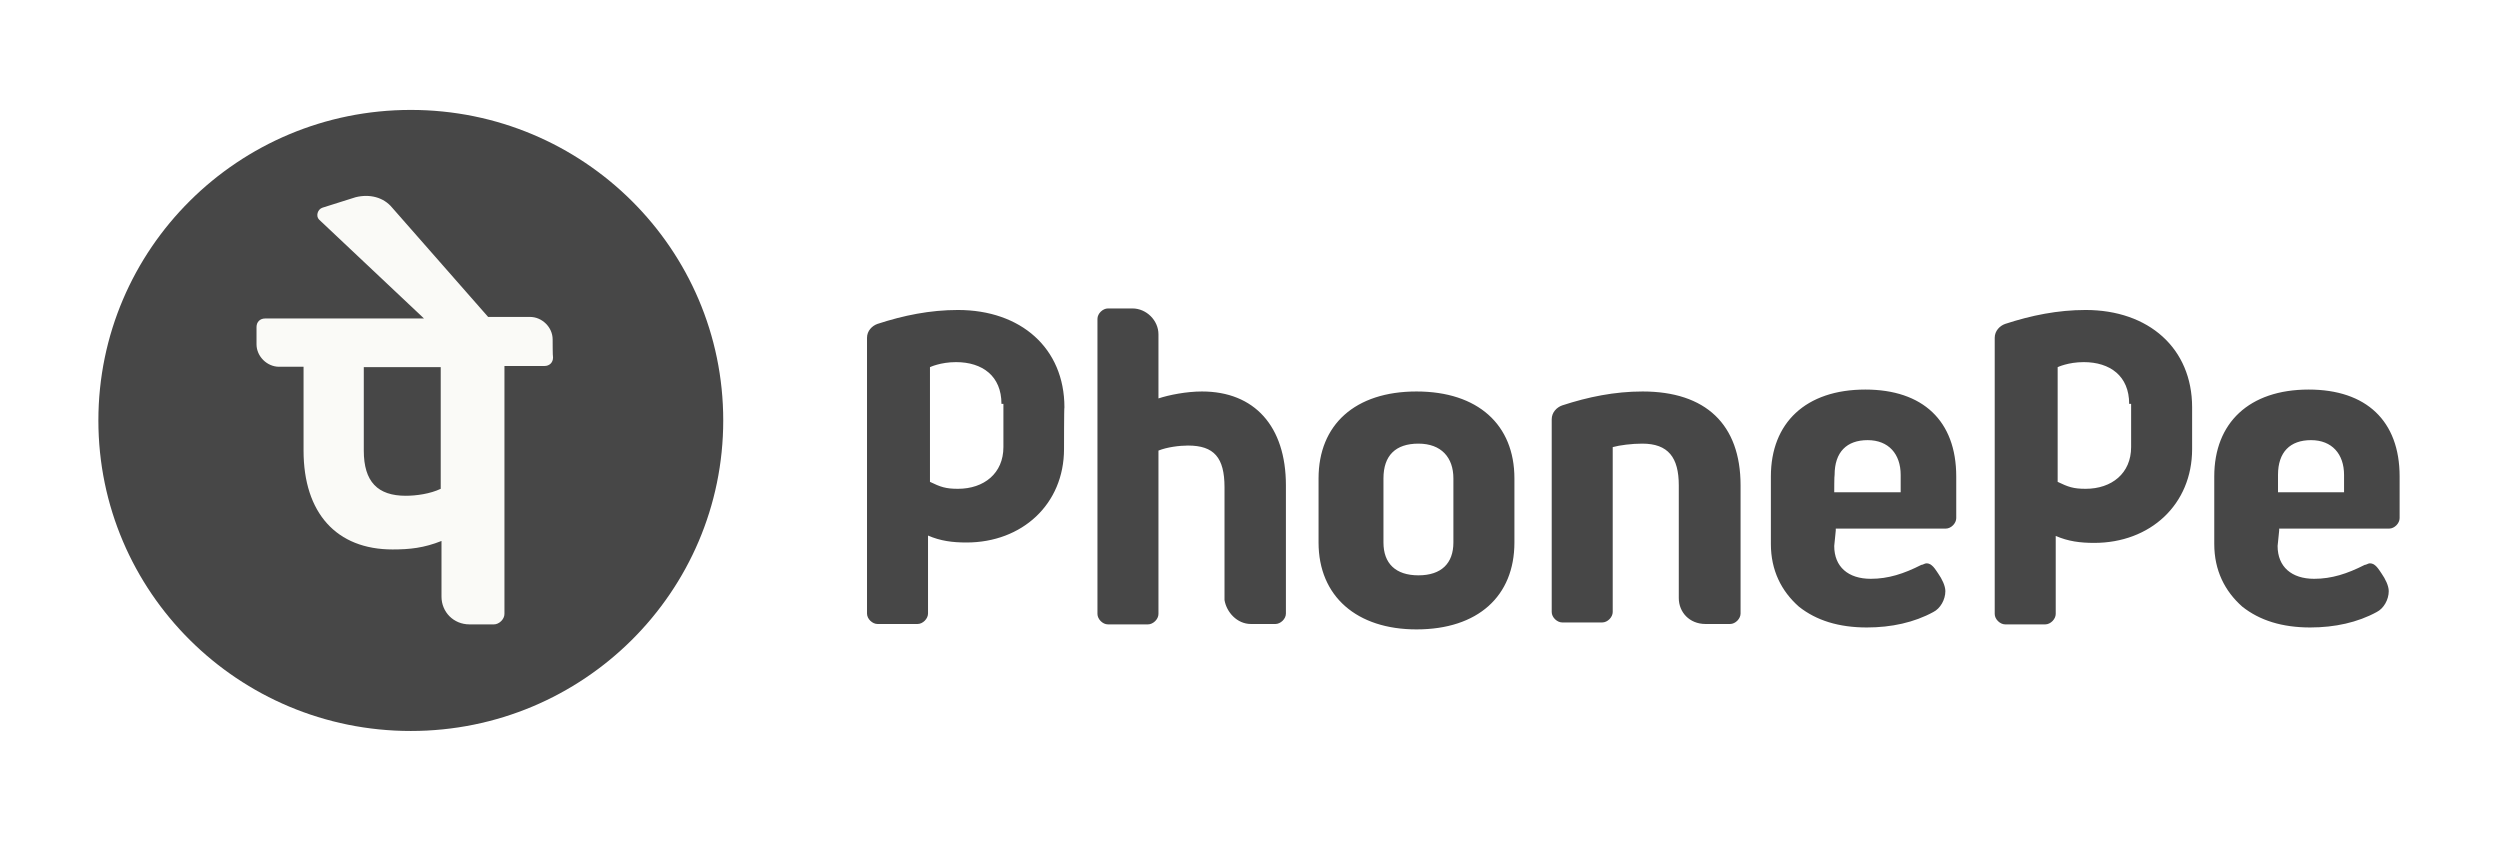
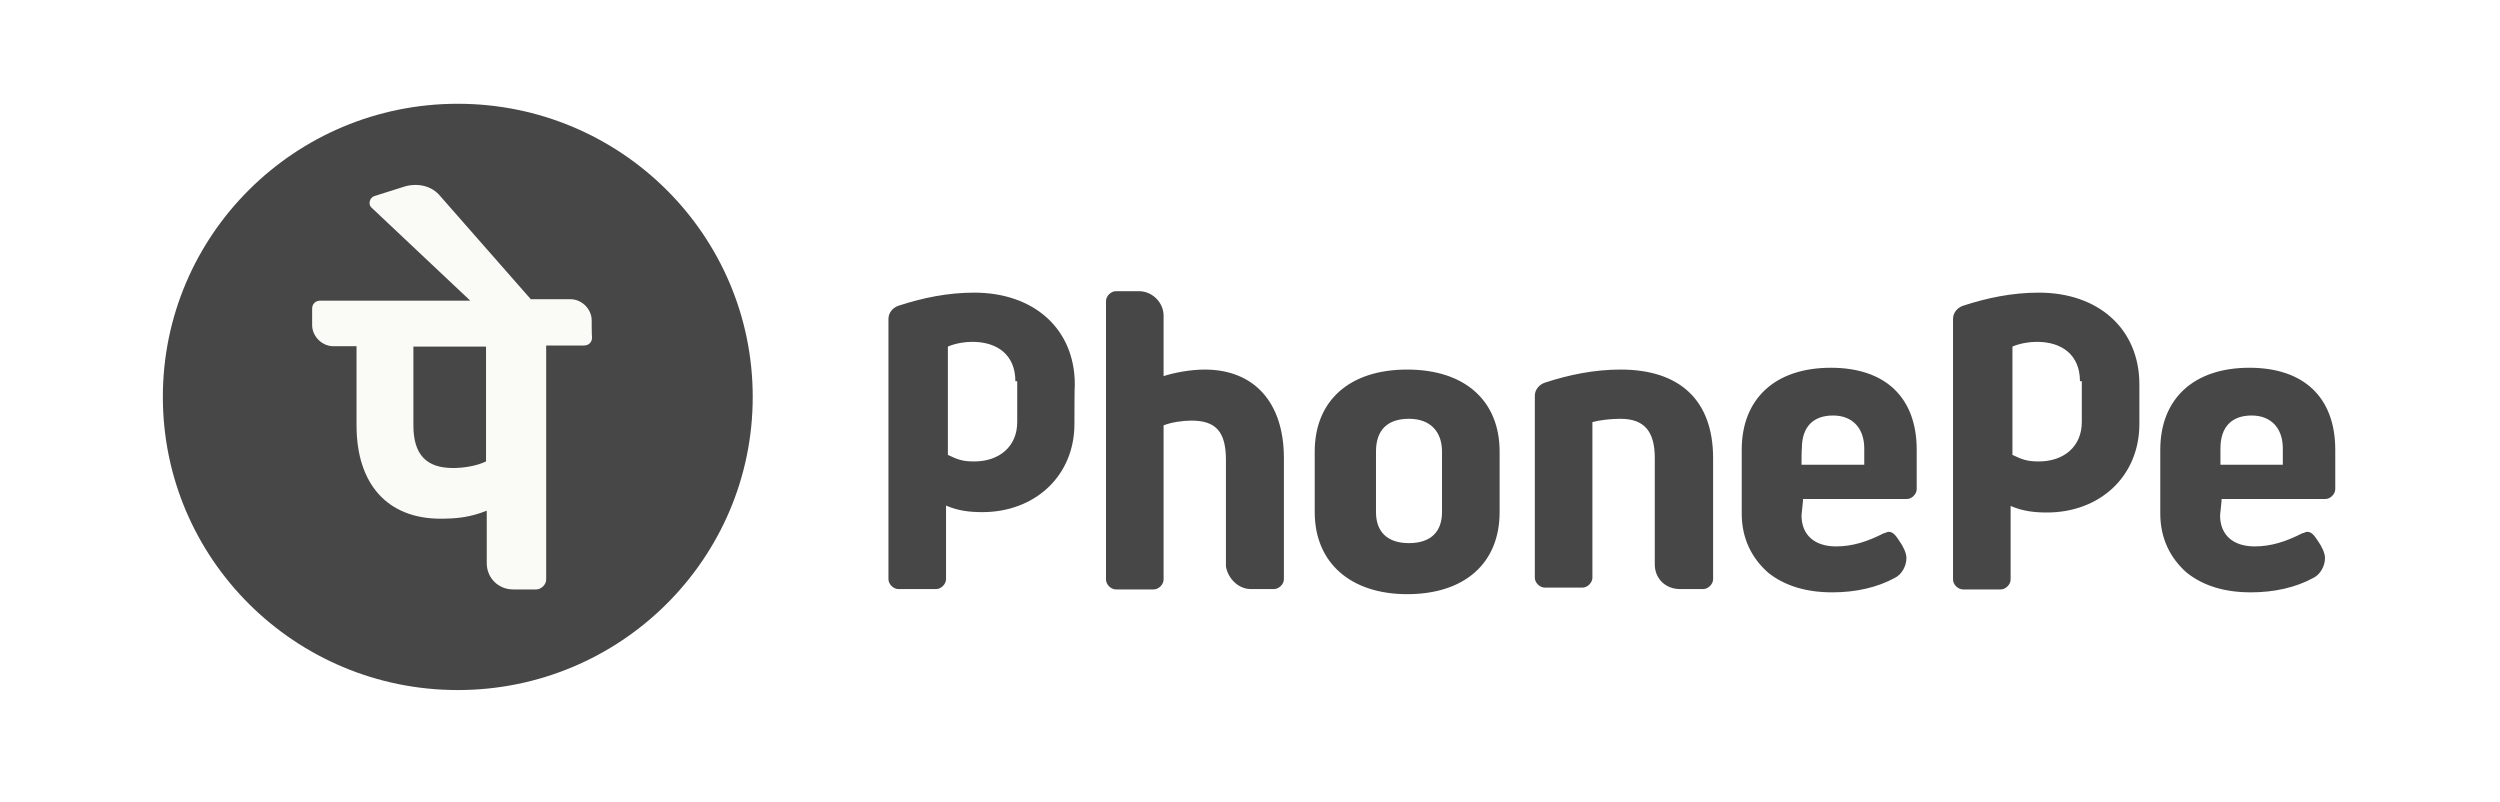
- <svg xmlns="http://www.w3.org/2000/svg" width="159" height="54" viewBox="0 0 159 54" fill="none">
+ <svg xmlns="http://www.w3.org/2000/svg" width="131" height="42" viewBox="0 0 159 54" fill="none">
  <path d="M26.127 46.49C37.101 46.49 45.998 37.648 45.998 26.741C45.998 15.833 37.101 6.991 26.127 6.991C15.153 6.991 6.257 15.833 6.257 26.741C6.257 37.648 15.153 46.49 26.127 46.49Z" fill="#474747" />
  <path d="M106.771 38.04V30.867C106.771 29.099 106.103 28.215 104.448 28.215C103.78 28.215 103.014 28.313 102.569 28.436V38.925C102.569 39.244 102.248 39.588 101.902 39.588H99.356C99.035 39.588 98.689 39.268 98.689 38.925V26.667C98.689 26.225 99.01 25.905 99.356 25.783C101.012 25.242 102.693 24.898 104.472 24.898C108.476 24.898 110.7 26.986 110.7 30.867V39.023C110.7 39.342 110.379 39.686 110.033 39.686H108.476C107.438 39.686 106.771 38.925 106.771 38.04ZM116.755 33.741L116.657 34.724C116.657 36.05 117.546 36.812 118.98 36.812C120.092 36.812 121.081 36.493 122.193 35.928C122.292 35.928 122.415 35.829 122.514 35.829C122.736 35.829 122.835 35.928 122.959 36.05C123.058 36.149 123.28 36.493 123.28 36.493C123.503 36.812 123.725 37.254 123.725 37.598C123.725 38.138 123.404 38.703 122.959 38.925C121.748 39.588 120.29 39.907 118.733 39.907C116.953 39.907 115.52 39.465 114.408 38.581C113.295 37.598 112.628 36.272 112.628 34.601V30.302C112.628 26.888 114.852 24.776 118.634 24.776C122.292 24.776 124.417 26.765 124.417 30.302V32.955C124.417 33.275 124.096 33.619 123.75 33.619H116.755V33.741ZM116.657 31.31H120.883V30.204C120.883 28.878 120.117 27.993 118.782 27.993C117.447 27.993 116.681 28.755 116.681 30.204C116.657 30.204 116.657 31.31 116.657 31.31ZM144.955 33.741L144.856 34.724C144.856 36.05 145.746 36.812 147.179 36.812C148.291 36.812 149.28 36.493 150.392 35.928C150.491 35.928 150.614 35.829 150.713 35.829C150.936 35.829 151.035 35.928 151.158 36.05C151.257 36.149 151.479 36.493 151.479 36.493C151.702 36.812 151.924 37.254 151.924 37.598C151.924 38.138 151.603 38.703 151.158 38.925C149.947 39.588 148.489 39.907 146.932 39.907C145.153 39.907 143.719 39.465 142.607 38.581C141.495 37.598 140.827 36.272 140.827 34.601V30.302C140.827 26.888 143.052 24.776 146.833 24.776C150.491 24.776 152.616 26.765 152.616 30.302V32.955C152.616 33.275 152.295 33.619 151.949 33.619H144.955V33.741ZM144.856 31.31H149.082V30.204C149.082 28.878 148.316 27.993 146.981 27.993C145.647 27.993 144.881 28.755 144.881 30.204V31.31H144.856ZM79.56 39.686H81.117C81.438 39.686 81.784 39.367 81.784 39.023V30.867C81.784 27.109 79.782 24.898 76.446 24.898C75.457 24.898 74.345 25.119 73.678 25.34V21.263C73.678 20.378 72.912 19.617 72.022 19.617H70.465C70.144 19.617 69.798 19.936 69.798 20.28V39.047C69.798 39.367 70.119 39.711 70.465 39.711H73.011C73.332 39.711 73.678 39.391 73.678 39.047V28.657C74.222 28.436 75.013 28.337 75.556 28.337C77.212 28.337 77.879 29.099 77.879 30.99V38.163C78.003 38.925 78.67 39.686 79.56 39.686ZM96.317 30.425V34.503C96.317 37.917 93.993 40.03 90.088 40.03C86.307 40.03 83.86 37.942 83.86 34.503V30.425C83.86 27.011 86.183 24.898 90.088 24.898C93.993 24.898 96.317 27.011 96.317 30.425ZM92.436 30.425C92.436 29.099 91.67 28.215 90.212 28.215C88.754 28.215 87.988 28.976 87.988 30.425V34.503C87.988 35.829 88.754 36.591 90.212 36.591C91.67 36.591 92.436 35.829 92.436 34.503V30.425ZM67.672 28.558C67.672 32.071 65.003 34.503 61.469 34.503C60.579 34.503 59.813 34.405 59.022 34.061V39.023C59.022 39.342 58.701 39.686 58.355 39.686H55.809C55.488 39.686 55.142 39.367 55.142 39.023V21.484C55.142 21.042 55.463 20.722 55.809 20.6C57.465 20.059 59.146 19.715 60.925 19.715C64.929 19.715 67.697 22.147 67.697 25.905C67.672 25.905 67.672 28.558 67.672 28.558ZM63.693 25.684C63.693 23.916 62.482 23.031 60.802 23.031C59.813 23.031 59.146 23.351 59.146 23.351V30.646C59.813 30.966 60.134 31.088 60.925 31.088C62.581 31.088 63.817 30.106 63.817 28.436V25.684H63.693ZM139.419 28.558C139.419 32.096 136.75 34.528 133.191 34.528C132.301 34.528 131.535 34.429 130.744 34.085V39.047C130.744 39.367 130.423 39.711 130.077 39.711H127.531C127.21 39.711 126.864 39.391 126.864 39.047V21.484C126.864 21.042 127.185 20.722 127.531 20.6C129.187 20.059 130.867 19.715 132.647 19.715C136.651 19.715 139.419 22.147 139.419 25.905V28.558ZM135.415 25.684C135.415 23.916 134.204 23.031 132.523 23.031C131.535 23.031 130.867 23.351 130.867 23.351V30.646C131.535 30.966 131.856 31.088 132.647 31.088C134.303 31.088 135.539 30.106 135.539 28.436V25.684H135.415Z" fill="#474747" />
  <path d="M35.148 21.582C35.148 20.821 34.481 20.157 33.714 20.157H31.045L24.941 13.206C24.397 12.543 23.507 12.321 22.618 12.543L20.517 13.206C20.196 13.304 20.072 13.746 20.294 13.967L26.967 20.256H16.859C16.538 20.256 16.315 20.477 16.315 20.796V21.901C16.315 22.663 16.983 23.326 17.749 23.326H19.306V28.657C19.306 32.636 21.407 34.945 24.965 34.945C26.078 34.945 26.967 34.847 28.079 34.405V37.942C28.079 38.925 28.846 39.711 29.859 39.711H31.416C31.737 39.711 32.083 39.391 32.083 39.047V23.277H34.629C34.95 23.277 35.173 23.056 35.173 22.737C35.148 22.688 35.148 21.582 35.148 21.582ZM28.03 31.088C27.363 31.408 26.473 31.531 25.806 31.531C24.026 31.531 23.137 30.646 23.137 28.657V23.351H28.03V31.088Z" fill="#FAFAF7" />
</svg>
